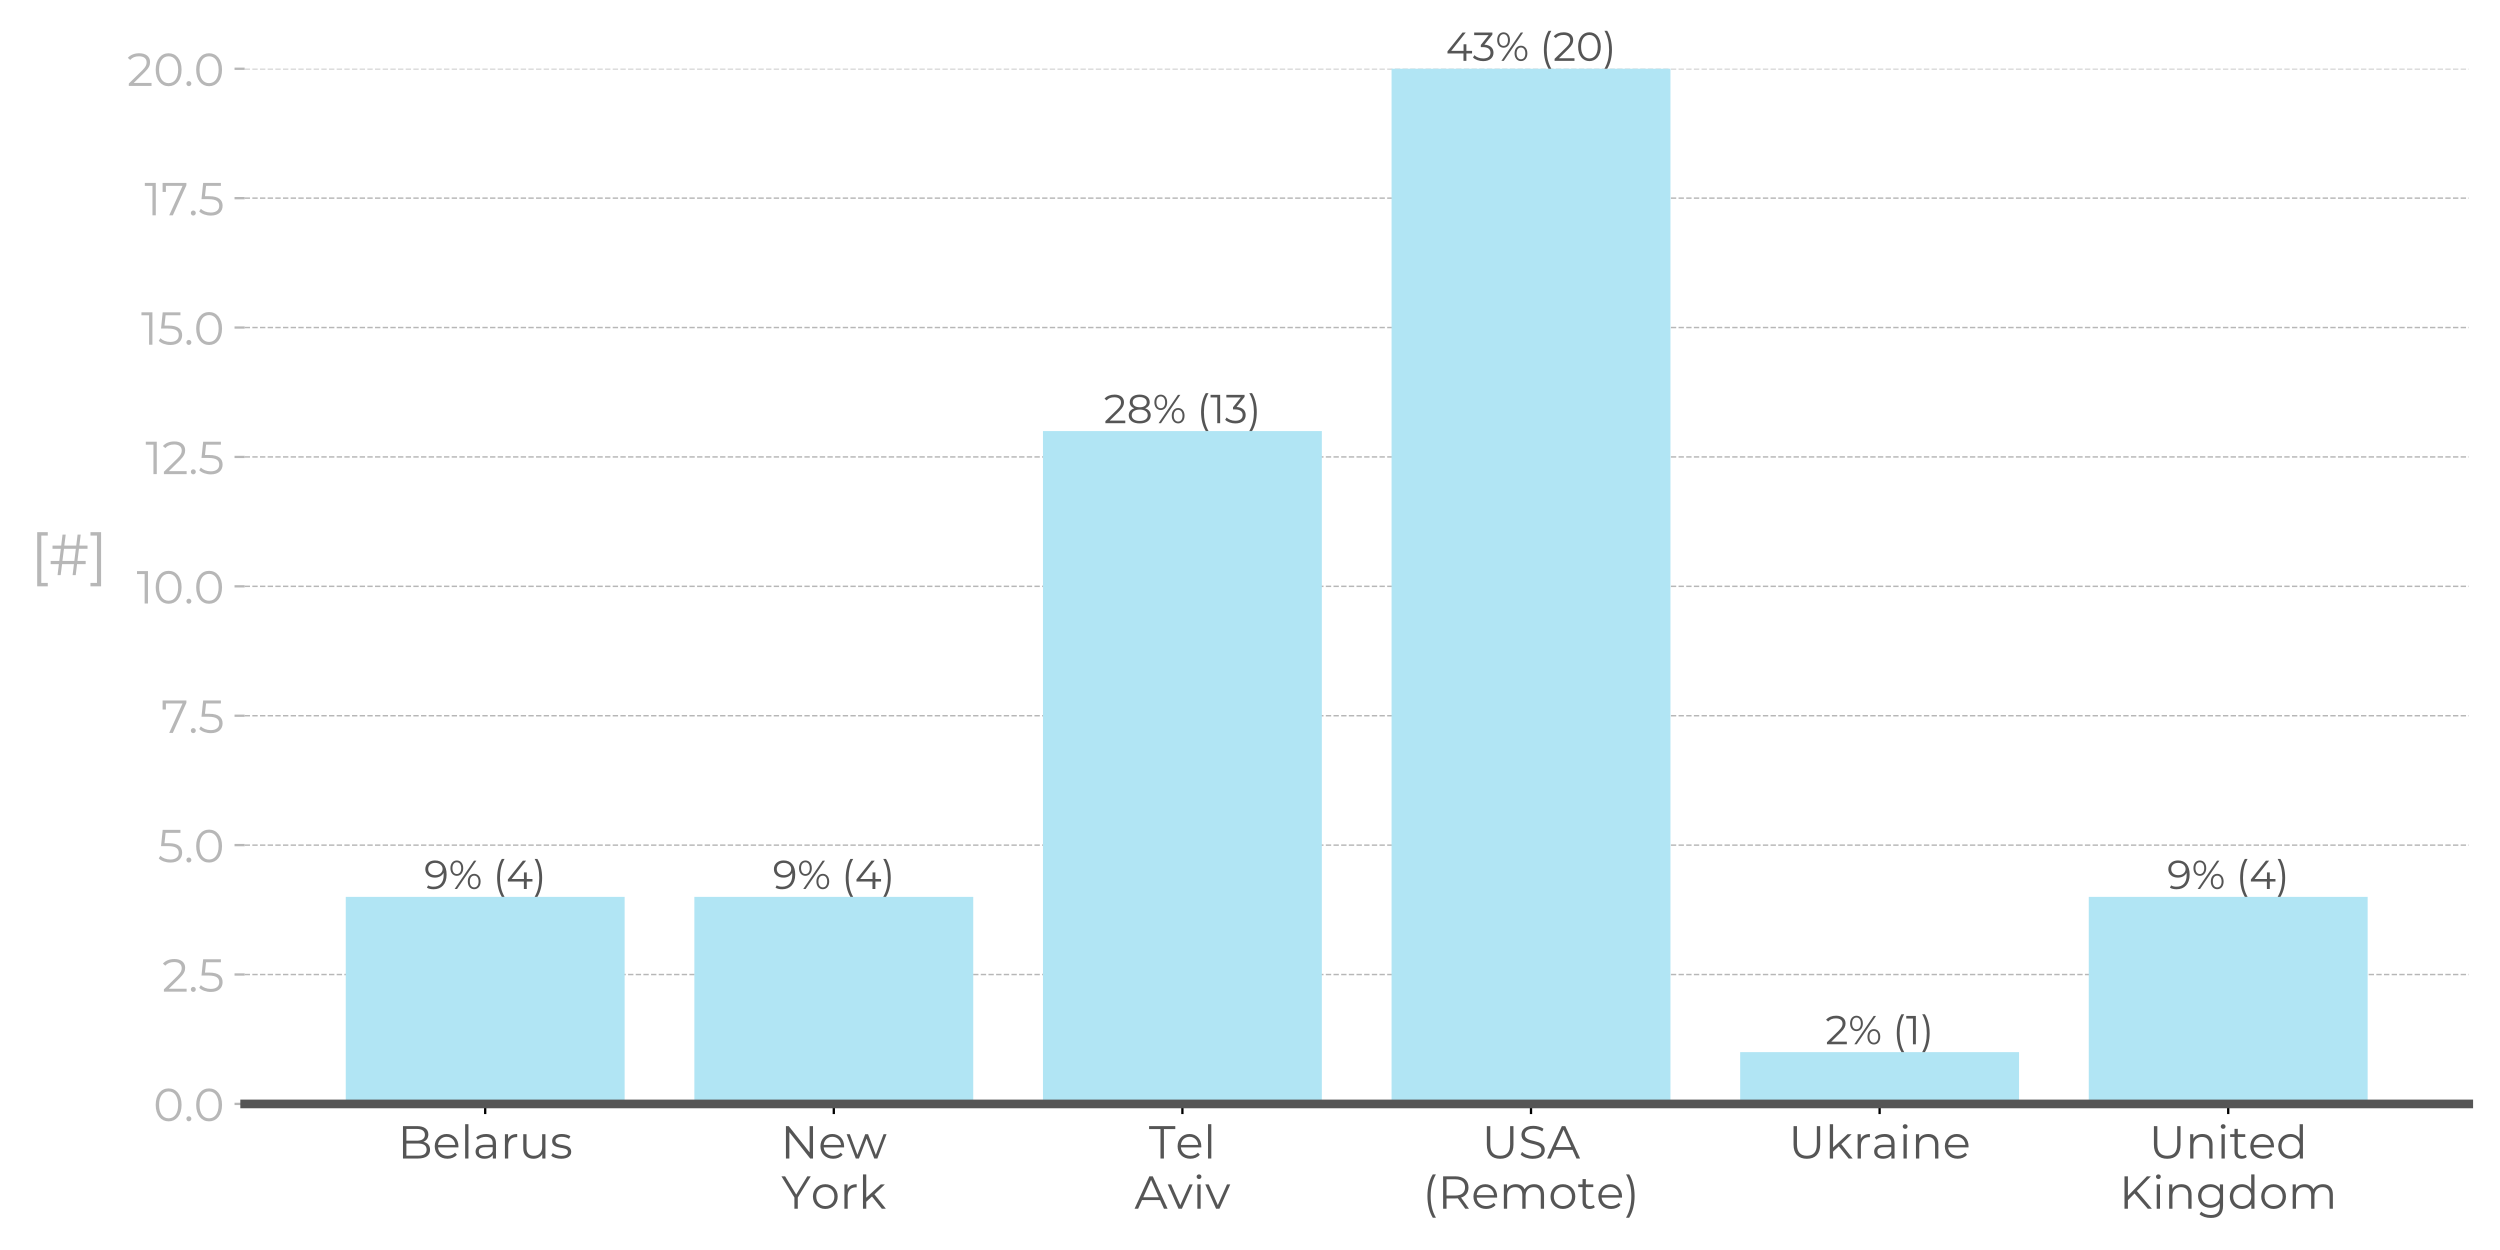
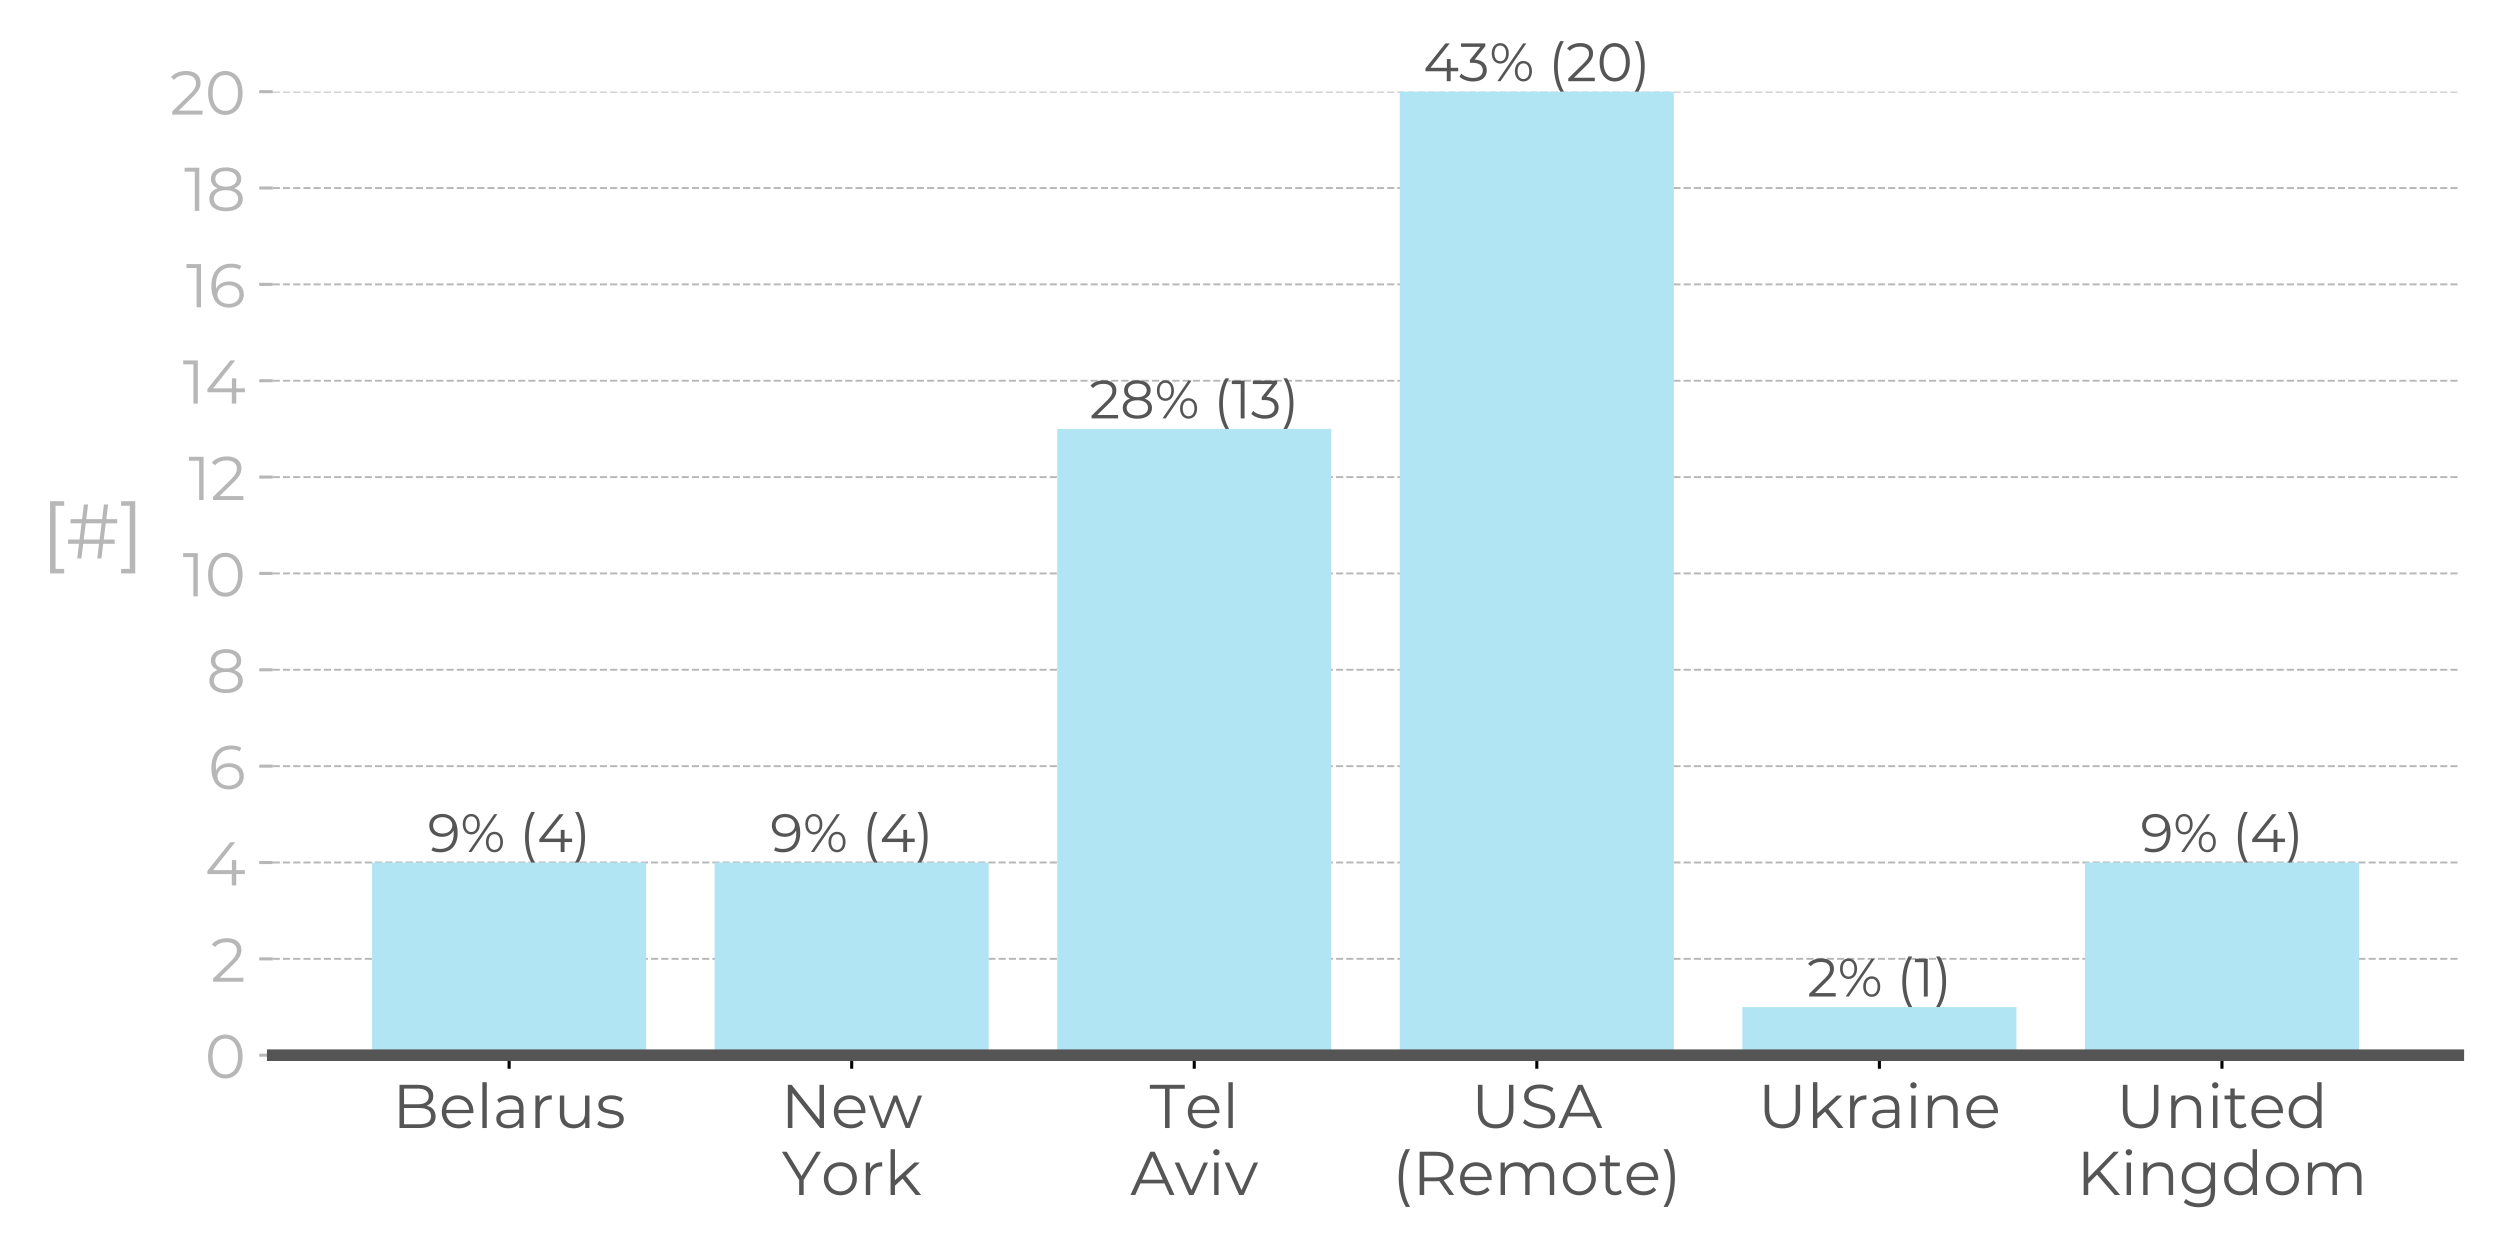
- <svg xmlns="http://www.w3.org/2000/svg" xmlns:xlink="http://www.w3.org/1999/xlink" width="864pt" height="432pt" viewBox="0 0 864 432" version="1.1">
+ <svg xmlns="http://www.w3.org/2000/svg" xmlns:xlink="http://www.w3.org/1999/xlink" width="648pt" height="324pt" viewBox="0 0 648 324" version="1.1">
  <defs>
    <style type="text/css">*{stroke-linejoin: round; stroke-linecap: butt}</style>
  </defs>
  <g id="figure_1">
    <g id="patch_1">
-       <path d="M 0 432  L 864 432  L 864 0  L 0 0  L 0 432  z " style="fill: none" />
+       <path d="M 0 324  L 648 324  L 648 0  L 0 0  L 0 324  z " style="fill: none" />
    </g>
    <g id="axes_1">
      <g id="patch_2">
-         <path d="M 84.555 381.512  L 853.2 381.512  L 853.2 23.76  L 84.555 23.76  L 84.555 381.512  z " style="fill: none" />
+         <path d="M 70.695 273.512  L 637.2 273.512  L 637.2 23.76  L 70.695 23.76  L 70.695 273.512  z " style="fill: none" />
      </g>
      <g id="matplotlib.axis_1">
        <g id="xtick_1">
          <g id="line2d_1">
            <defs>
-               <path id="m740f3456d2" d="M 0 0  L 0 3.5  " style="stroke: #000000; stroke-width: 0.8" />
+               <path id="m03cb2750bc" d="M 0 0  L 0 3.5  " style="stroke: #000000; stroke-width: 0.8" />
            </defs>
            <g>
-               <use xlink:href="#m740f3456d2" x="167.684" y="381.512" style="stroke: #000000; stroke-width: 0.8" />
+               <use xlink:href="#m03cb2750bc" x="131.963" y="273.512" style="stroke: #000000; stroke-width: 0.8" />
            </g>
          </g>
          <g id="text_1">
-             <g style="fill: #555555" transform="translate(137.4431 400.3845)scale(0.16 -0.16)">
+             <g style="fill: #555555" transform="translate(101.7215 292.3845)scale(0.16 -0.16)">
              <defs>
                <path id="Montserrat-Regular-42" d="M 3552 2310  C 3962 2477 4237 2816 4237 3328  C 4237 4058 3661 4480 2662 4480  L 730 4480  L 730 0  L 2790 0  C 3910 0 4474 435 4474 1197  C 4474 1805 4128 2182 3552 2310  z M 2630 4090  C 3347 4090 3763 3814 3763 3277  C 3763 2739 3347 2464 2630 2464  L 1203 2464  L 1203 4090  L 2630 4090  z M 2784 390  L 1203 390  L 1203 2074  L 2784 2074  C 3571 2074 4000 1818 4000 1235  C 4000 646 3571 390 2784 390  z " transform="scale(0.015625)" />
                <path id="Montserrat-Regular-65" d="M 3571 1683  C 3571 2694 2886 3392 1939 3392  C 992 3392 294 2682 294 1683  C 294 685 1011 -32 2061 -32  C 2592 -32 3059 160 3360 518  L 3104 813  C 2848 518 2483 371 2074 371  C 1338 371 800 838 749 1542  L 3565 1542  C 3565 1594 3571 1645 3571 1683  z M 1939 3002  C 2598 3002 3078 2541 3136 1882  L 749 1882  C 806 2541 1286 3002 1939 3002  z " transform="scale(0.015625)" />
                <path id="Montserrat-Regular-6c" d="M 634 0  L 1088 0  L 1088 4749  L 634 4749  L 634 0  z " transform="scale(0.015625)" />
                <path id="Montserrat-Regular-61" d="M 1811 3392  C 1280 3392 781 3226 442 2938  L 646 2598  C 922 2842 1331 2995 1766 2995  C 2394 2995 2720 2682 2720 2106  L 2720 1901  L 1651 1901  C 685 1901 352 1466 352 947  C 352 365 819 -32 1581 -32  C 2138 -32 2534 179 2739 525  L 2739 0  L 3174 0  L 3174 2086  C 3174 2957 2682 3392 1811 3392  z M 1651 326  C 1114 326 800 570 800 960  C 800 1306 1011 1562 1664 1562  L 2720 1562  L 2720 1011  C 2541 570 2163 326 1651 326  z " transform="scale(0.015625)" />
                <path id="Montserrat-Regular-72" d="M 1069 2707  L 1069 3366  L 634 3366  L 634 0  L 1088 0  L 1088 1715  C 1088 2509 1517 2957 2221 2957  C 2253 2957 2291 2950 2330 2950  L 2330 3392  C 1709 3392 1280 3155 1069 2707  z " transform="scale(0.015625)" />
                <path id="Montserrat-Regular-75" d="M 3213 3366  L 3213 1600  C 3213 832 2771 378 2067 378  C 1427 378 1056 742 1056 1459  L 1056 3366  L 602 3366  L 602 1414  C 602 448 1165 -32 2022 -32  C 2560 -32 2995 205 3232 614  L 3232 0  L 3667 0  L 3667 3366  L 3213 3366  z " transform="scale(0.015625)" />
                <path id="Montserrat-Regular-73" d="M 1536 -32  C 2413 -32 2925 346 2925 928  C 2925 2221 742 1536 742 2445  C 742 2765 1011 3002 1619 3002  C 1965 3002 2317 2918 2611 2714  L 2810 3078  C 2528 3270 2054 3392 1619 3392  C 762 3392 288 2982 288 2432  C 288 1101 2470 1792 2470 915  C 2470 582 2208 365 1568 365  C 1094 365 640 531 371 742  L 166 384  C 442 147 979 -32 1536 -32  z " transform="scale(0.015625)" />
              </defs>
              <use xlink:href="#Montserrat-Regular-42" />
              <use xlink:href="#Montserrat-Regular-65" x="75.4" />
              <use xlink:href="#Montserrat-Regular-6c" x="135.8" />
              <use xlink:href="#Montserrat-Regular-61" x="162.7" />
              <use xlink:href="#Montserrat-Regular-72" x="221.7" />
              <use xlink:href="#Montserrat-Regular-75" x="261.8" />
              <use xlink:href="#Montserrat-Regular-73" x="329.1" />
            </g>
          </g>
        </g>
        <g id="xtick_2">
          <g id="line2d_2">
            <g>
-               <use xlink:href="#m740f3456d2" x="288.162" y="381.512" style="stroke: #000000; stroke-width: 0.8" />
+               <use xlink:href="#m03cb2750bc" x="220.757" y="273.512" style="stroke: #000000; stroke-width: 0.8" />
            </g>
          </g>
          <g id="text_2">
-             <g style="fill: #555555" transform="translate(269.7928 400.3845)scale(0.16 -0.16)">
+             <g style="fill: #555555" transform="translate(202.3879 292.3845)scale(0.16 -0.16)">
              <defs>
                <path id="Montserrat-Regular-4e" d="M 4006 4480  L 4006 845  L 1120 4480  L 730 4480  L 730 0  L 1203 0  L 1203 3635  L 4083 0  L 4474 0  L 4474 4480  L 4006 4480  z " transform="scale(0.015625)" />
                <path id="Montserrat-Regular-77" d="M 5158 3366  L 4090 506  L 3014 3366  L 2624 3366  L 1542 506  L 486 3366  L 51 3366  L 1318 0  L 1747 0  L 2810 2758  L 3872 0  L 4301 0  L 5574 3366  L 5158 3366  z " transform="scale(0.015625)" />
              </defs>
              <use xlink:href="#Montserrat-Regular-4e" />
              <use xlink:href="#Montserrat-Regular-65" x="81.3" />
              <use xlink:href="#Montserrat-Regular-77" x="141.7" />
            </g>
-             <g style="fill: #555555" transform="translate(270.0503 417.7365)scale(0.16 -0.16)">
+             <g style="fill: #555555" transform="translate(202.6454 309.7365)scale(0.16 -0.16)">
              <defs>
                <path id="Montserrat-Regular-59" d="M 4058 4480  L 3584 4480  L 2048 1965  L 512 4480  L 6 4480  L 1798 1549  L 1798 0  L 2266 0  L 2266 1549  L 4058 4480  z " transform="scale(0.015625)" />
                <path id="Montserrat-Regular-6f" d="M 2010 -32  C 2995 -32 3718 685 3718 1683  C 3718 2682 2995 3392 2010 3392  C 1024 3392 294 2682 294 1683  C 294 685 1024 -32 2010 -32  z M 2010 371  C 1293 371 755 896 755 1683  C 755 2470 1293 2995 2010 2995  C 2726 2995 3258 2470 3258 1683  C 3258 896 2726 371 2010 371  z " transform="scale(0.015625)" />
                <path id="Montserrat-Regular-6b" d="M 3238 0  L 3795 0  L 2221 1990  L 3661 3366  L 3098 3366  L 1088 1530  L 1088 4749  L 634 4749  L 634 0  L 1088 0  L 1088 960  L 1882 1690  L 3238 0  z " transform="scale(0.015625)" />
              </defs>
              <use xlink:href="#Montserrat-Regular-59" />
              <use xlink:href="#Montserrat-Regular-6f" x="63.5" />
              <use xlink:href="#Montserrat-Regular-72" x="126.2" />
              <use xlink:href="#Montserrat-Regular-6b" x="166.3" />
            </g>
          </g>
        </g>
        <g id="xtick_3">
          <g id="line2d_3">
            <g>
-               <use xlink:href="#m740f3456d2" x="408.639" y="381.512" style="stroke: #000000; stroke-width: 0.8" />
+               <use xlink:href="#m03cb2750bc" x="309.551" y="273.512" style="stroke: #000000; stroke-width: 0.8" />
            </g>
          </g>
          <g id="text_3">
-             <g style="fill: #555555" transform="translate(397.0614 400.3845)scale(0.16 -0.16)">
+             <g style="fill: #555555" transform="translate(297.9731 292.3845)scale(0.16 -0.16)">
              <defs>
                <path id="Montserrat-Regular-54" d="M 1600 0  L 2074 0  L 2074 4070  L 3648 4070  L 3648 4480  L 26 4480  L 26 4070  L 1600 4070  L 1600 0  z " transform="scale(0.015625)" />
              </defs>
              <use xlink:href="#Montserrat-Regular-54" />
              <use xlink:href="#Montserrat-Regular-65" x="57.4" />
              <use xlink:href="#Montserrat-Regular-6c" x="117.8" />
            </g>
-             <g style="fill: #555555" transform="translate(392.0776 417.7365)scale(0.16 -0.16)">
+             <g style="fill: #555555" transform="translate(292.9893 309.7365)scale(0.16 -0.16)">
              <defs>
                <path id="Montserrat-Regular-41" d="M 4077 0  L 4576 0  L 2528 4480  L 2061 4480  L 13 0  L 506 0  L 1043 1197  L 3539 1197  L 4077 0  z M 1216 1581  L 2291 3987  L 3366 1581  L 1216 1581  z " transform="scale(0.015625)" />
                <path id="Montserrat-Regular-76" d="M 3014 3366  L 1741 499  L 480 3366  L 6 3366  L 1498 0  L 1965 0  L 3462 3366  L 3014 3366  z " transform="scale(0.015625)" />
                <path id="Montserrat-Regular-69" d="M 864 4102  C 1056 4102 1197 4250 1197 4435  C 1197 4608 1050 4749 864 4749  C 678 4749 531 4602 531 4429  C 531 4250 678 4102 864 4102  z M 634 0  L 1088 0  L 1088 3366  L 634 3366  L 634 0  z " transform="scale(0.015625)" />
              </defs>
              <use xlink:href="#Montserrat-Regular-41" />
              <use xlink:href="#Montserrat-Regular-76" x="71.7" />
              <use xlink:href="#Montserrat-Regular-69" x="125.9" />
              <use xlink:href="#Montserrat-Regular-76" x="152.8" />
            </g>
          </g>
        </g>
        <g id="xtick_4">
          <g id="line2d_4">
            <g>
-               <use xlink:href="#m740f3456d2" x="529.116" y="381.512" style="stroke: #000000; stroke-width: 0.8" />
+               <use xlink:href="#m03cb2750bc" x="398.344" y="273.512" style="stroke: #000000; stroke-width: 0.8" />
            </g>
          </g>
          <g id="text_4">
-             <g style="fill: #555555" transform="translate(512.1236 400.3845)scale(0.16 -0.16)">
+             <g style="fill: #555555" transform="translate(381.3519 292.3845)scale(0.16 -0.16)">
              <defs>
                <path id="Montserrat-Regular-55" d="M 2534 -38  C 3680 -38 4371 627 4371 1914  L 4371 4480  L 3910 4480  L 3910 1933  C 3910 870 3411 384 2534 384  C 1664 384 1165 870 1165 1933  L 1165 4480  L 691 4480  L 691 1914  C 691 627 1389 -38 2534 -38  z " transform="scale(0.015625)" />
                <path id="Montserrat-Regular-53" d="M 1965 -38  C 3110 -38 3635 525 3635 1184  C 3635 2816 877 2074 877 3302  C 877 3750 1242 4115 2061 4115  C 2458 4115 2906 3994 3290 3744  L 3450 4122  C 3091 4371 2566 4518 2061 4518  C 922 4518 410 3949 410 3290  C 410 1632 3168 2387 3168 1158  C 3168 717 2803 365 1965 365  C 1376 365 806 595 486 909  L 301 544  C 634 198 1293 -38 1965 -38  z " transform="scale(0.015625)" />
              </defs>
              <use xlink:href="#Montserrat-Regular-55" />
              <use xlink:href="#Montserrat-Regular-53" x="79.2" />
              <use xlink:href="#Montserrat-Regular-41" x="140.7" />
            </g>
-             <g style="fill: #555555" transform="translate(491.6511 417.7365)scale(0.16 -0.16)">
+             <g style="fill: #555555" transform="translate(360.8794 309.7365)scale(0.16 -0.16)">
              <defs>
                <path id="Montserrat-Regular-28" d="M 1408 -1242  L 1843 -1242  C 1338 -365 1114 614 1114 1754  C 1114 2893 1338 3872 1843 4749  L 1408 4749  C 934 3987 666 2931 666 1754  C 666 576 934 -467 1408 -1242  z " transform="scale(0.015625)" />
                <path id="Montserrat-Regular-52" d="M 4307 0  L 3213 1536  C 3866 1747 4237 2240 4237 2944  C 4237 3904 3546 4480 2406 4480  L 730 4480  L 730 0  L 1203 0  L 1203 1421  L 2406 1421  C 2534 1421 2650 1427 2765 1440  L 3789 0  L 4307 0  z M 2394 1824  L 1203 1824  L 1203 4070  L 2394 4070  C 3290 4070 3763 3661 3763 2944  C 3763 2240 3290 1824 2394 1824  z " transform="scale(0.015625)" />
                <path id="Montserrat-Regular-6d" d="M 4832 3392  C 4224 3392 3744 3117 3501 2682  C 3296 3155 2861 3392 2304 3392  C 1741 3392 1306 3155 1069 2752  L 1069 3366  L 634 3366  L 634 0  L 1088 0  L 1088 1766  C 1088 2534 1530 2982 2214 2982  C 2829 2982 3187 2618 3187 1907  L 3187 0  L 3642 0  L 3642 1766  C 3642 2534 4077 2982 4768 2982  C 5376 2982 5734 2618 5734 1907  L 5734 0  L 6189 0  L 6189 1952  C 6189 2918 5651 3392 4832 3392  z " transform="scale(0.015625)" />
                <path id="Montserrat-Regular-74" d="M 2246 531  C 2118 416 1933 358 1747 358  C 1370 358 1165 576 1165 973  L 1165 2982  L 2189 2982  L 2189 3366  L 1165 3366  L 1165 4102  L 710 4102  L 710 3366  L 109 3366  L 109 2982  L 710 2982  L 710 947  C 710 326 1062 -32 1696 -32  C 1958 -32 2227 45 2406 205  L 2246 531  z " transform="scale(0.015625)" />
                <path id="Montserrat-Regular-29" d="M 691 -1242  C 1171 -467 1440 576 1440 1754  C 1440 2931 1171 3987 691 4749  L 256 4749  C 768 3872 992 2893 992 1754  C 992 614 768 -365 256 -1242  L 691 -1242  z " transform="scale(0.015625)" />
              </defs>
              <use xlink:href="#Montserrat-Regular-28" />
              <use xlink:href="#Montserrat-Regular-52" x="32.9" />
              <use xlink:href="#Montserrat-Regular-65" x="105.2" />
              <use xlink:href="#Montserrat-Regular-6d" x="165.6" />
              <use xlink:href="#Montserrat-Regular-6f" x="271.7" />
              <use xlink:href="#Montserrat-Regular-74" x="334.4" />
              <use xlink:href="#Montserrat-Regular-65" x="375" />
              <use xlink:href="#Montserrat-Regular-29" x="435.4" />
            </g>
          </g>
        </g>
        <g id="xtick_5">
          <g id="line2d_5">
            <g>
-               <use xlink:href="#m740f3456d2" x="649.593" y="381.512" style="stroke: #000000; stroke-width: 0.8" />
+               <use xlink:href="#m03cb2750bc" x="487.138" y="273.512" style="stroke: #000000; stroke-width: 0.8" />
            </g>
          </g>
          <g id="text_5">
-             <g style="fill: #555555" transform="translate(618.1209 400.3845)scale(0.16 -0.16)">
+             <g style="fill: #555555" transform="translate(455.6658 292.3845)scale(0.16 -0.16)">
              <defs>
                <path id="Montserrat-Regular-6e" d="M 2349 3392  C 1766 3392 1312 3155 1069 2746  L 1069 3366  L 634 3366  L 634 0  L 1088 0  L 1088 1766  C 1088 2534 1542 2982 2266 2982  C 2906 2982 3277 2618 3277 1907  L 3277 0  L 3731 0  L 3731 1952  C 3731 2918 3168 3392 2349 3392  z " transform="scale(0.015625)" />
              </defs>
              <use xlink:href="#Montserrat-Regular-55" />
              <use xlink:href="#Montserrat-Regular-6b" x="79.2" />
              <use xlink:href="#Montserrat-Regular-72" x="139.3" />
              <use xlink:href="#Montserrat-Regular-61" x="179.4" />
              <use xlink:href="#Montserrat-Regular-69" x="238.4" />
              <use xlink:href="#Montserrat-Regular-6e" x="265.3" />
              <use xlink:href="#Montserrat-Regular-65" x="333" />
            </g>
          </g>
        </g>
        <g id="xtick_6">
          <g id="line2d_6">
            <g>
-               <use xlink:href="#m740f3456d2" x="770.071" y="381.512" style="stroke: #000000; stroke-width: 0.8" />
+               <use xlink:href="#m03cb2750bc" x="575.932" y="273.512" style="stroke: #000000; stroke-width: 0.8" />
            </g>
          </g>
          <g id="text_6">
-             <g style="fill: #555555" transform="translate(742.6619 400.3845)scale(0.16 -0.16)">
+             <g style="fill: #555555" transform="translate(548.5235 292.3845)scale(0.16 -0.16)">
              <defs>
                <path id="Montserrat-Regular-64" d="M 3251 4749  L 3251 2726  C 2970 3162 2509 3392 1971 3392  C 1011 3392 294 2701 294 1683  C 294 666 1011 -32 1971 -32  C 2528 -32 2995 211 3270 666  L 3270 0  L 3706 0  L 3706 4749  L 3251 4749  z M 2010 371  C 1293 371 755 896 755 1683  C 755 2470 1293 2995 2010 2995  C 2720 2995 3258 2470 3258 1683  C 3258 896 2720 371 2010 371  z " transform="scale(0.015625)" />
              </defs>
              <use xlink:href="#Montserrat-Regular-55" />
              <use xlink:href="#Montserrat-Regular-6e" x="79.2" />
              <use xlink:href="#Montserrat-Regular-69" x="146.9" />
              <use xlink:href="#Montserrat-Regular-74" x="173.8" />
              <use xlink:href="#Montserrat-Regular-65" x="214.4" />
              <use xlink:href="#Montserrat-Regular-64" x="274.8" />
            </g>
-             <g style="fill: #555555" transform="translate(732.3994 417.7365)scale(0.16 -0.16)">
+             <g style="fill: #555555" transform="translate(538.261 309.7365)scale(0.16 -0.16)">
              <defs>
                <path id="Montserrat-Regular-4b" d="M 3949 0  L 4512 0  L 2438 2451  L 4378 4480  L 3834 4480  L 1203 1773  L 1203 4480  L 730 4480  L 730 0  L 1203 0  L 1203 1178  L 2118 2106  L 3949 0  z " transform="scale(0.015625)" />
                <path id="Montserrat-Regular-67" d="M 3315 3366  L 3315 2720  C 3034 3162 2547 3392 1984 3392  C 1024 3392 294 2733 294 1766  C 294 800 1024 128 1984 128  C 2534 128 3014 352 3296 781  L 3296 352  C 3296 -480 2906 -870 2054 -870  C 1536 -870 1050 -698 730 -410  L 499 -755  C 851 -1088 1453 -1274 2067 -1274  C 3181 -1274 3750 -749 3750 410  L 3750 3366  L 3315 3366  z M 2029 531  C 1286 531 755 1037 755 1766  C 755 2496 1286 2995 2029 2995  C 2771 2995 3309 2496 3309 1766  C 3309 1037 2771 531 2029 531  z " transform="scale(0.015625)" />
              </defs>
              <use xlink:href="#Montserrat-Regular-4b" />
              <use xlink:href="#Montserrat-Regular-69" x="71.1" />
              <use xlink:href="#Montserrat-Regular-6e" x="98" />
              <use xlink:href="#Montserrat-Regular-67" x="165.7" />
              <use xlink:href="#Montserrat-Regular-64" x="234.3" />
              <use xlink:href="#Montserrat-Regular-6f" x="302.1" />
              <use xlink:href="#Montserrat-Regular-6d" x="364.8" />
            </g>
          </g>
        </g>
      </g>
      <g id="matplotlib.axis_2">
        <g id="ytick_1">
          <g id="line2d_7">
-             <path d="M 84.555 381.512  L 853.2 381.512  " clip-path="url(#pc2da66c2eb)" style="fill: none; stroke-dasharray: 1.85,0.8; stroke-dashoffset: 0; stroke: #b7b7b7; stroke-width: 0.5" />
+             <path d="M 70.695 273.512  L 637.2 273.512  " clip-path="url(#p6450c59e7a)" style="fill: none; stroke-dasharray: 1.85,0.8; stroke-dashoffset: 0; stroke: #b7b7b7; stroke-width: 0.5" />
          </g>
          <g id="line2d_8">
            <defs>
-               <path id="m0921809b55" d="M 0 0  L -3.5 0  " style="stroke: #b7b7b7; stroke-width: 0.8" />
+               <path id="m29f093a8fb" d="M 0 0  L -3.5 0  " style="stroke: #b7b7b7; stroke-width: 0.8" />
            </defs>
            <g>
-               <use xlink:href="#m0921809b55" x="84.555" y="381.512" style="fill: #b7b7b7; stroke: #b7b7b7; stroke-width: 0.8" />
+               <use xlink:href="#m29f093a8fb" x="70.695" y="273.512" style="fill: #b7b7b7; stroke: #b7b7b7; stroke-width: 0.8" />
            </g>
          </g>
          <g id="text_7">
-             <g style="fill: #b7b7b7" transform="translate(52.9775 387.4482)scale(0.16 -0.16)">
+             <g style="fill: #b7b7b7" transform="translate(53.1025 279.4482)scale(0.16 -0.16)">
              <defs>
                <path id="Montserrat-Regular-30" d="M 2118 -38  C 3155 -38 3910 813 3910 2240  C 3910 3667 3155 4518 2118 4518  C 1082 4518 333 3667 333 2240  C 333 813 1082 -38 2118 -38  z M 2118 384  C 1338 384 800 1043 800 2240  C 800 3437 1338 4096 2118 4096  C 2899 4096 3437 3437 3437 2240  C 3437 1043 2899 384 2118 384  z " transform="scale(0.015625)" />
-                 <path id="Montserrat-Regular-2e" d="M 678 -32  C 864 -32 1024 122 1024 320  C 1024 518 864 666 678 666  C 493 666 339 518 339 320  C 339 122 493 -32 678 -32  z " transform="scale(0.015625)" />
              </defs>
              <use xlink:href="#Montserrat-Regular-30" />
-               <use xlink:href="#Montserrat-Regular-2e" x="66.2" />
-               <use xlink:href="#Montserrat-Regular-30" x="87.4" />
            </g>
          </g>
        </g>
        <g id="ytick_2">
          <g id="line2d_9">
-             <path d="M 84.555 336.793  L 853.2 336.793  " clip-path="url(#pc2da66c2eb)" style="fill: none; stroke-dasharray: 1.85,0.8; stroke-dashoffset: 0; stroke: #b7b7b7; stroke-width: 0.5" />
+             <path d="M 70.695 248.537  L 637.2 248.537  " clip-path="url(#p6450c59e7a)" style="fill: none; stroke-dasharray: 1.85,0.8; stroke-dashoffset: 0; stroke: #b7b7b7; stroke-width: 0.5" />
          </g>
          <g id="line2d_10">
            <g>
-               <use xlink:href="#m0921809b55" x="84.555" y="336.793" style="fill: #b7b7b7; stroke: #b7b7b7; stroke-width: 0.8" />
+               <use xlink:href="#m29f093a8fb" x="70.695" y="248.537" style="fill: #b7b7b7; stroke: #b7b7b7; stroke-width: 0.8" />
            </g>
          </g>
          <g id="text_8">
-             <g style="fill: #b7b7b7" transform="translate(56.02 342.7292)scale(0.16 -0.16)">
+             <g style="fill: #b7b7b7" transform="translate(54.6075 254.4731)scale(0.16 -0.16)">
              <defs>
                <path id="Montserrat-Regular-32" d="M 928 410  L 2451 1907  C 3053 2496 3187 2880 3187 3309  C 3187 4058 2611 4518 1702 4518  C 1018 4518 461 4288 115 3878  L 442 3597  C 736 3936 1139 4096 1664 4096  C 2349 4096 2714 3776 2714 3258  C 2714 2950 2618 2650 2112 2150  L 250 326  L 250 0  L 3392 0  L 3392 410  L 928 410  z " transform="scale(0.015625)" />
-                 <path id="Montserrat-Regular-35" d="M 1510 2643  L 934 2643  L 1088 4070  L 3136 4070  L 3136 4480  L 685 4480  L 454 2234  L 1408 2234  C 2547 2234 2906 1875 2906 1299  C 2906 755 2502 384 1741 384  C 1165 384 653 602 365 902  L 141 538  C 486 186 1101 -38 1747 -38  C 2842 -38 3373 557 3373 1318  C 3373 2112 2861 2643 1510 2643  z " transform="scale(0.015625)" />
              </defs>
              <use xlink:href="#Montserrat-Regular-32" />
-               <use xlink:href="#Montserrat-Regular-2e" x="56.8" />
-               <use xlink:href="#Montserrat-Regular-35" x="78" />
            </g>
          </g>
        </g>
        <g id="ytick_3">
          <g id="line2d_11">
-             <path d="M 84.555 292.074  L 853.2 292.074  " clip-path="url(#pc2da66c2eb)" style="fill: none; stroke-dasharray: 1.85,0.8; stroke-dashoffset: 0; stroke: #b7b7b7; stroke-width: 0.5" />
+             <path d="M 70.695 223.562  L 637.2 223.562  " clip-path="url(#p6450c59e7a)" style="fill: none; stroke-dasharray: 1.85,0.8; stroke-dashoffset: 0; stroke: #b7b7b7; stroke-width: 0.5" />
          </g>
          <g id="line2d_12">
            <g>
-               <use xlink:href="#m0921809b55" x="84.555" y="292.074" style="fill: #b7b7b7; stroke: #b7b7b7; stroke-width: 0.8" />
+               <use xlink:href="#m29f093a8fb" x="70.695" y="223.562" style="fill: #b7b7b7; stroke: #b7b7b7; stroke-width: 0.8" />
            </g>
          </g>
          <g id="text_9">
-             <g style="fill: #b7b7b7" transform="translate(54.515 298.0102)scale(0.16 -0.16)">
-               <use xlink:href="#Montserrat-Regular-35" />
-               <use xlink:href="#Montserrat-Regular-2e" x="56.6" />
-               <use xlink:href="#Montserrat-Regular-30" x="77.8" />
+             <g style="fill: #b7b7b7" transform="translate(53.12 229.4978)scale(0.16 -0.16)">
+               <defs>
+                 <path id="Montserrat-Regular-34" d="M 4141 1587  L 3245 1587  L 3245 2624  L 2797 2624  L 2797 1587  L 851 1587  L 3142 4480  L 2630 4480  L 256 1510  L 256 1178  L 2784 1178  L 2784 0  L 3245 0  L 3245 1178  L 4141 1178  L 4141 1587  z " transform="scale(0.015625)" />
+               </defs>
+               <use xlink:href="#Montserrat-Regular-34" />
            </g>
          </g>
        </g>
        <g id="ytick_4">
          <g id="line2d_13">
-             <path d="M 84.555 247.355  L 853.2 247.355  " clip-path="url(#pc2da66c2eb)" style="fill: none; stroke-dasharray: 1.85,0.8; stroke-dashoffset: 0; stroke: #b7b7b7; stroke-width: 0.5" />
+             <path d="M 70.695 198.586  L 637.2 198.586  " clip-path="url(#p6450c59e7a)" style="fill: none; stroke-dasharray: 1.85,0.8; stroke-dashoffset: 0; stroke: #b7b7b7; stroke-width: 0.5" />
          </g>
          <g id="line2d_14">
            <g>
-               <use xlink:href="#m0921809b55" x="84.555" y="247.355" style="fill: #b7b7b7; stroke: #b7b7b7; stroke-width: 0.8" />
+               <use xlink:href="#m29f093a8fb" x="70.695" y="198.586" style="fill: #b7b7b7; stroke: #b7b7b7; stroke-width: 0.8" />
            </g>
          </g>
          <g id="text_10">
-             <g style="fill: #b7b7b7" transform="translate(55.6825 253.2912)scale(0.16 -0.16)">
-               <defs>
-                 <path id="Montserrat-Regular-37" d="M 205 4480  L 205 3232  L 659 3232  L 659 4070  L 2963 4070  L 1120 0  L 1619 0  L 3494 4154  L 3494 4480  L 205 4480  z " transform="scale(0.015625)" />
-               </defs>
-               <use xlink:href="#Montserrat-Regular-37" />
-               <use xlink:href="#Montserrat-Regular-2e" x="58.9" />
-               <use xlink:href="#Montserrat-Regular-35" x="80.1" />
+             <g style="fill: #b7b7b7" transform="translate(53.95 204.5226)scale(0.16 -0.16)">
+               <defs>
+                 <path id="Montserrat-Regular-36" d="M 2189 2682  C 1568 2682 1043 2406 819 1914  C 806 2048 800 2176 800 2278  C 800 3494 1421 4115 2387 4115  C 2720 4115 3027 4058 3258 3904  L 3443 4275  C 3162 4448 2784 4518 2381 4518  C 1165 4518 333 3725 333 2202  C 333 787 979 -38 2170 -38  C 3040 -38 3699 499 3699 1338  C 3699 2157 3078 2682 2189 2682  z M 2150 352  C 1376 352 966 819 966 1312  C 966 1869 1434 2291 2118 2291  C 2810 2291 3245 1914 3245 1325  C 3245 730 2797 352 2150 352  z " transform="scale(0.015625)" />
+               </defs>
+               <use xlink:href="#Montserrat-Regular-36" />
            </g>
          </g>
        </g>
        <g id="ytick_5">
          <g id="line2d_15">
-             <path d="M 84.555 202.636  L 853.2 202.636  " clip-path="url(#pc2da66c2eb)" style="fill: none; stroke-dasharray: 1.85,0.8; stroke-dashoffset: 0; stroke: #b7b7b7; stroke-width: 0.5" />
+             <path d="M 70.695 173.611  L 637.2 173.611  " clip-path="url(#p6450c59e7a)" style="fill: none; stroke-dasharray: 1.85,0.8; stroke-dashoffset: 0; stroke: #b7b7b7; stroke-width: 0.5" />
          </g>
          <g id="line2d_16">
            <g>
-               <use xlink:href="#m0921809b55" x="84.555" y="202.636" style="fill: #b7b7b7; stroke: #b7b7b7; stroke-width: 0.8" />
+               <use xlink:href="#m29f093a8fb" x="70.695" y="173.611" style="fill: #b7b7b7; stroke: #b7b7b7; stroke-width: 0.8" />
            </g>
          </g>
          <g id="text_11">
-             <g style="fill: #b7b7b7" transform="translate(47.2025 208.5722)scale(0.16 -0.16)">
+             <g style="fill: #b7b7b7" transform="translate(53.4875 179.5474)scale(0.16 -0.16)">
+               <defs>
+                 <path id="Montserrat-Regular-38" d="M 2899 2349  C 3360 2528 3616 2867 3616 3334  C 3616 4064 2982 4518 2035 4518  C 1088 4518 467 4064 467 3334  C 467 2867 717 2528 1171 2349  C 614 2163 307 1786 307 1248  C 307 454 960 -38 2035 -38  C 3104 -38 3776 454 3776 1248  C 3776 1779 3462 2163 2899 2349  z M 928 3322  C 928 3821 1357 4128 2035 4128  C 2707 4128 3149 3821 3149 3315  C 3149 2829 2733 2515 2035 2515  C 1338 2515 928 2829 928 3322  z M 2035 352  C 1242 352 774 698 774 1254  C 774 1805 1242 2150 2035 2150  C 2829 2150 3302 1805 3302 1254  C 3302 698 2829 352 2035 352  z " transform="scale(0.015625)" />
+               </defs>
+               <use xlink:href="#Montserrat-Regular-38" />
+             </g>
+           </g>
+         </g>
+         <g id="ytick_6">
+           <g id="line2d_17">
+             <path d="M 70.695 148.636  L 637.2 148.636  " clip-path="url(#p6450c59e7a)" style="fill: none; stroke-dasharray: 1.85,0.8; stroke-dashoffset: 0; stroke: #b7b7b7; stroke-width: 0.5" />
+           </g>
+           <g id="line2d_18">
+             <g>
+               <use xlink:href="#m29f093a8fb" x="70.695" y="148.636" style="fill: #b7b7b7; stroke: #b7b7b7; stroke-width: 0.8" />
+             </g>
+           </g>
+           <g id="text_12">
+             <g style="fill: #b7b7b7" transform="translate(47.3275 154.5722)scale(0.16 -0.16)">
              <defs>
                <path id="Montserrat-Regular-31" d="M 58 4480  L 58 4070  L 1114 4070  L 1114 0  L 1574 0  L 1574 4480  L 58 4480  z " transform="scale(0.015625)" />
              </defs>
              <use xlink:href="#Montserrat-Regular-31" />
              <use xlink:href="#Montserrat-Regular-30" x="36.1" />
-               <use xlink:href="#Montserrat-Regular-2e" x="102.3" />
-               <use xlink:href="#Montserrat-Regular-30" x="123.5" />
-             </g>
-           </g>
-         </g>
-         <g id="ytick_6">
-           <g id="line2d_17">
-             <path d="M 84.555 157.917  L 853.2 157.917  " clip-path="url(#pc2da66c2eb)" style="fill: none; stroke-dasharray: 1.85,0.8; stroke-dashoffset: 0; stroke: #b7b7b7; stroke-width: 0.5" />
-           </g>
-           <g id="line2d_18">
-             <g>
-               <use xlink:href="#m0921809b55" x="84.555" y="157.917" style="fill: #b7b7b7; stroke: #b7b7b7; stroke-width: 0.8" />
-             </g>
-           </g>
-           <g id="text_12">
-             <g style="fill: #b7b7b7" transform="translate(50.245 163.8533)scale(0.16 -0.16)">
+             </g>
+           </g>
+         </g>
+         <g id="ytick_7">
+           <g id="line2d_19">
+             <path d="M 70.695 123.661  L 637.2 123.661  " clip-path="url(#p6450c59e7a)" style="fill: none; stroke-dasharray: 1.85,0.8; stroke-dashoffset: 0; stroke: #b7b7b7; stroke-width: 0.5" />
+           </g>
+           <g id="line2d_20">
+             <g>
+               <use xlink:href="#m29f093a8fb" x="70.695" y="123.661" style="fill: #b7b7b7; stroke: #b7b7b7; stroke-width: 0.8" />
+             </g>
+           </g>
+           <g id="text_13">
+             <g style="fill: #b7b7b7" transform="translate(48.8325 129.597)scale(0.16 -0.16)">
              <use xlink:href="#Montserrat-Regular-31" />
              <use xlink:href="#Montserrat-Regular-32" x="36.1" />
-               <use xlink:href="#Montserrat-Regular-2e" x="92.9" />
-               <use xlink:href="#Montserrat-Regular-35" x="114.1" />
-             </g>
-           </g>
-         </g>
-         <g id="ytick_7">
-           <g id="line2d_19">
-             <path d="M 84.555 113.198  L 853.2 113.198  " clip-path="url(#pc2da66c2eb)" style="fill: none; stroke-dasharray: 1.85,0.8; stroke-dashoffset: 0; stroke: #b7b7b7; stroke-width: 0.5" />
-           </g>
-           <g id="line2d_20">
-             <g>
-               <use xlink:href="#m0921809b55" x="84.555" y="113.198" style="fill: #b7b7b7; stroke: #b7b7b7; stroke-width: 0.8" />
-             </g>
-           </g>
-           <g id="text_13">
-             <g style="fill: #b7b7b7" transform="translate(48.74 119.1342)scale(0.16 -0.16)">
-               <use xlink:href="#Montserrat-Regular-31" />
-               <use xlink:href="#Montserrat-Regular-35" x="36.1" />
-               <use xlink:href="#Montserrat-Regular-2e" x="92.7" />
-               <use xlink:href="#Montserrat-Regular-30" x="113.9" />
            </g>
          </g>
        </g>
        <g id="ytick_8">
          <g id="line2d_21">
-             <path d="M 84.555 68.479  L 853.2 68.479  " clip-path="url(#pc2da66c2eb)" style="fill: none; stroke-dasharray: 1.85,0.8; stroke-dashoffset: 0; stroke: #b7b7b7; stroke-width: 0.5" />
+             <path d="M 70.695 98.686  L 637.2 98.686  " clip-path="url(#p6450c59e7a)" style="fill: none; stroke-dasharray: 1.85,0.8; stroke-dashoffset: 0; stroke: #b7b7b7; stroke-width: 0.5" />
          </g>
          <g id="line2d_22">
            <g>
-               <use xlink:href="#m0921809b55" x="84.555" y="68.479" style="fill: #b7b7b7; stroke: #b7b7b7; stroke-width: 0.8" />
+               <use xlink:href="#m29f093a8fb" x="70.695" y="98.686" style="fill: #b7b7b7; stroke: #b7b7b7; stroke-width: 0.8" />
            </g>
          </g>
          <g id="text_14">
-             <g style="fill: #b7b7b7" transform="translate(49.9075 74.41525)scale(0.16 -0.16)">
+             <g style="fill: #b7b7b7" transform="translate(47.345 104.6218)scale(0.16 -0.16)">
              <use xlink:href="#Montserrat-Regular-31" />
-               <use xlink:href="#Montserrat-Regular-37" x="36.1" />
-               <use xlink:href="#Montserrat-Regular-2e" x="95" />
-               <use xlink:href="#Montserrat-Regular-35" x="116.2" />
+               <use xlink:href="#Montserrat-Regular-34" x="36.1" />
            </g>
          </g>
        </g>
        <g id="ytick_9">
          <g id="line2d_23">
-             <path d="M 84.555 23.76  L 853.2 23.76  " clip-path="url(#pc2da66c2eb)" style="fill: none; stroke-dasharray: 1.85,0.8; stroke-dashoffset: 0; stroke: #b7b7b7; stroke-width: 0.5" />
+             <path d="M 70.695 73.71  L 637.2 73.71  " clip-path="url(#p6450c59e7a)" style="fill: none; stroke-dasharray: 1.85,0.8; stroke-dashoffset: 0; stroke: #b7b7b7; stroke-width: 0.5" />
          </g>
          <g id="line2d_24">
            <g>
-               <use xlink:href="#m0921809b55" x="84.555" y="23.76" style="fill: #b7b7b7; stroke: #b7b7b7; stroke-width: 0.8" />
+               <use xlink:href="#m29f093a8fb" x="70.695" y="73.71" style="fill: #b7b7b7; stroke: #b7b7b7; stroke-width: 0.8" />
            </g>
          </g>
          <g id="text_15">
-             <g style="fill: #b7b7b7" transform="translate(43.89 29.69625)scale(0.16 -0.16)">
+             <g style="fill: #b7b7b7" transform="translate(48.175 79.64665)scale(0.16 -0.16)">
+               <use xlink:href="#Montserrat-Regular-31" />
+               <use xlink:href="#Montserrat-Regular-36" x="36.1" />
+             </g>
+           </g>
+         </g>
+         <g id="ytick_10">
+           <g id="line2d_25">
+             <path d="M 70.695 48.735  L 637.2 48.735  " clip-path="url(#p6450c59e7a)" style="fill: none; stroke-dasharray: 1.85,0.8; stroke-dashoffset: 0; stroke: #b7b7b7; stroke-width: 0.5" />
+           </g>
+           <g id="line2d_26">
+             <g>
+               <use xlink:href="#m29f093a8fb" x="70.695" y="48.735" style="fill: #b7b7b7; stroke: #b7b7b7; stroke-width: 0.8" />
+             </g>
+           </g>
+           <g id="text_16">
+             <g style="fill: #b7b7b7" transform="translate(47.7125 54.67145)scale(0.16 -0.16)">
+               <use xlink:href="#Montserrat-Regular-31" />
+               <use xlink:href="#Montserrat-Regular-38" x="36.1" />
+             </g>
+           </g>
+         </g>
+         <g id="ytick_11">
+           <g id="line2d_27">
+             <path d="M 70.695 23.76  L 637.2 23.76  " clip-path="url(#p6450c59e7a)" style="fill: none; stroke-dasharray: 1.85,0.8; stroke-dashoffset: 0; stroke: #b7b7b7; stroke-width: 0.5" />
+           </g>
+           <g id="line2d_28">
+             <g>
+               <use xlink:href="#m29f093a8fb" x="70.695" y="23.76" style="fill: #b7b7b7; stroke: #b7b7b7; stroke-width: 0.8" />
+             </g>
+           </g>
+           <g id="text_17">
+             <g style="fill: #b7b7b7" transform="translate(44.015 29.69625)scale(0.16 -0.16)">
              <use xlink:href="#Montserrat-Regular-32" />
              <use xlink:href="#Montserrat-Regular-30" x="56.8" />
-               <use xlink:href="#Montserrat-Regular-2e" x="123" />
-               <use xlink:href="#Montserrat-Regular-30" x="144.2" />
-             </g>
-           </g>
-         </g>
-         <g id="text_16">
-           <g style="fill: #b7b7b7" transform="translate(10.57125 198.7548)scale(0.2 -0.2)">
+             </g>
+           </g>
+         </g>
+         <g id="text_18">
+           <g style="fill: #b7b7b7" transform="translate(10.69625 144.7548)scale(0.2 -0.2)">
            <defs>
              <path id="Montserrat-Regular-5b" d="M 730 -1242  L 1901 -1242  L 1901 -864  L 1184 -864  L 1184 4371  L 1901 4371  L 1901 4749  L 730 4749  L 730 -1242  z " transform="scale(0.015625)" />
              <path id="Montserrat-Regular-23" d="M 4262 2912  L 4262 3264  L 3360 3264  L 3507 4480  L 3162 4480  L 3014 3264  L 1696 3264  L 1850 4480  L 1498 4480  L 1350 3264  L 390 3264  L 390 2912  L 1306 2912  L 1139 1568  L 186 1568  L 186 1216  L 1094 1216  L 947 0  L 1293 0  L 1446 1216  L 2758 1216  L 2611 0  L 2957 0  L 3104 1216  L 4058 1216  L 4058 1568  L 3149 1568  L 3315 2912  L 4262 2912  z M 2803 1568  L 1485 1568  L 1658 2912  L 2970 2912  L 2803 1568  z " transform="scale(0.015625)" />
              <path id="Montserrat-Regular-5d" d="M 1306 -1242  L 1306 4749  L 134 4749  L 134 4371  L 851 4371  L 851 -864  L 134 -864  L 134 -1242  L 1306 -1242  z " transform="scale(0.015625)" />
            </defs>
            <use xlink:href="#Montserrat-Regular-5b" />
            <use xlink:href="#Montserrat-Regular-23" x="31.8" />
            <use xlink:href="#Montserrat-Regular-5d" x="101.4" />
          </g>
        </g>
      </g>
      <g id="patch_3">
-         <path d="M 119.493 381.512  L 215.875 381.512  L 215.875 309.962  L 119.493 309.962  z " clip-path="url(#pc2da66c2eb)" style="fill: #b1e5f4" />
+         <path d="M 96.445 273.512  L 167.48 273.512  L 167.48 223.562  L 96.445 223.562  z " clip-path="url(#p6450c59e7a)" style="fill: #b1e5f4" />
      </g>
      <g id="patch_4">
-         <path d="M 239.971 381.512  L 336.353 381.512  L 336.353 309.962  L 239.971 309.962  z " clip-path="url(#pc2da66c2eb)" style="fill: #b1e5f4" />
+         <path d="M 185.239 273.512  L 256.274 273.512  L 256.274 223.562  L 185.239 223.562  z " clip-path="url(#p6450c59e7a)" style="fill: #b1e5f4" />
      </g>
      <g id="patch_5">
-         <path d="M 360.448 381.512  L 456.83 381.512  L 456.83 148.973  L 360.448 148.973  z " clip-path="url(#pc2da66c2eb)" style="fill: #b1e5f4" />
+         <path d="M 274.033 273.512  L 345.068 273.512  L 345.068 111.173  L 274.033 111.173  z " clip-path="url(#p6450c59e7a)" style="fill: #b1e5f4" />
      </g>
      <g id="patch_6">
-         <path d="M 480.925 381.512  L 577.307 381.512  L 577.307 23.76  L 480.925 23.76  z " clip-path="url(#pc2da66c2eb)" style="fill: #b1e5f4" />
+         <path d="M 362.827 273.512  L 433.862 273.512  L 433.862 23.76  L 362.827 23.76  z " clip-path="url(#p6450c59e7a)" style="fill: #b1e5f4" />
      </g>
      <g id="patch_7">
-         <path d="M 601.403 381.512  L 697.784 381.512  L 697.784 363.624  L 601.403 363.624  z " clip-path="url(#pc2da66c2eb)" style="fill: #b1e5f4" />
+         <path d="M 451.621 273.512  L 522.656 273.512  L 522.656 261.024  L 451.621 261.024  z " clip-path="url(#p6450c59e7a)" style="fill: #b1e5f4" />
      </g>
      <g id="patch_8">
-         <path d="M 721.88 381.512  L 818.262 381.512  L 818.262 309.962  L 721.88 309.962  z " clip-path="url(#pc2da66c2eb)" style="fill: #b1e5f4" />
-       </g>
-       <g id="text_17">
-         <g style="fill: #555555" transform="translate(146.5498 307.2447)scale(0.14 -0.14)">
+         <path d="M 540.415 273.512  L 611.45 273.512  L 611.45 223.562  L 540.415 223.562  z " clip-path="url(#p6450c59e7a)" style="fill: #b1e5f4" />
+       </g>
+       <g id="text_19">
+         <g style="fill: #555555" transform="translate(110.8283 220.8447)scale(0.14 -0.14)">
          <defs>
            <path id="Montserrat-Regular-39" d="M 1728 4518  C 858 4518 198 3981 198 3142  C 198 2323 819 1798 1709 1798  C 2330 1798 2854 2074 3078 2566  C 3091 2432 3098 2304 3098 2202  C 3098 986 2477 365 1510 365  C 1178 365 870 422 640 576  L 454 205  C 736 32 1114 -38 1517 -38  C 2733 -38 3565 755 3565 2278  C 3565 3693 2918 4518 1728 4518  z M 1779 2189  C 1088 2189 653 2566 653 3155  C 653 3750 1101 4128 1747 4128  C 2522 4128 2931 3661 2931 3168  C 2931 2611 2464 2189 1779 2189  z " transform="scale(0.015625)" />
            <path id="Montserrat-Regular-25" d="M 1280 2080  C 1875 2080 2291 2560 2291 3296  C 2291 4032 1875 4512 1280 4512  C 678 4512 269 4026 269 3296  C 269 2566 678 2080 1280 2080  z M 934 0  L 1312 0  L 4371 4480  L 3994 4480  L 934 0  z M 1280 2368  C 858 2368 589 2720 589 3296  C 589 3872 858 4224 1280 4224  C 1696 4224 1971 3878 1971 3296  C 1971 2714 1696 2368 1280 2368  z M 4026 -32  C 4627 -32 5037 454 5037 1184  C 5037 1914 4627 2400 4026 2400  C 3430 2400 3014 1914 3014 1184  C 3014 454 3430 -32 4026 -32  z M 4026 256  C 3610 256 3334 602 3334 1184  C 3334 1766 3610 2112 4026 2112  C 4448 2112 4717 1760 4717 1184  C 4717 608 4448 256 4026 256  z " transform="scale(0.015625)" />
            <path id="Montserrat-Regular-20" transform="scale(0.015625)" />
-             <path id="Montserrat-Regular-34" d="M 4141 1587  L 3245 1587  L 3245 2624  L 2797 2624  L 2797 1587  L 851 1587  L 3142 4480  L 2630 4480  L 256 1510  L 256 1178  L 2784 1178  L 2784 0  L 3245 0  L 3245 1178  L 4141 1178  L 4141 1587  z " transform="scale(0.015625)" />
          </defs>
          <use xlink:href="#Montserrat-Regular-39" />
          <use xlink:href="#Montserrat-Regular-25" x="60.9" />
          <use xlink:href="#Montserrat-Regular-20" x="143.8" />
          <use xlink:href="#Montserrat-Regular-28" x="170" />
          <use xlink:href="#Montserrat-Regular-34" x="202.9" />
          <use xlink:href="#Montserrat-Regular-29" x="269" />
        </g>
      </g>
-       <g id="text_18">
-         <g style="fill: #555555" transform="translate(267.0271 307.2447)scale(0.14 -0.14)">
+       <g id="text_20">
+         <g style="fill: #555555" transform="translate(199.6221 220.8447)scale(0.14 -0.14)">
          <use xlink:href="#Montserrat-Regular-39" />
          <use xlink:href="#Montserrat-Regular-25" x="60.9" />
          <use xlink:href="#Montserrat-Regular-20" x="143.8" />
          <use xlink:href="#Montserrat-Regular-28" x="170" />
          <use xlink:href="#Montserrat-Regular-34" x="202.9" />
          <use xlink:href="#Montserrat-Regular-29" x="269" />
        </g>
      </g>
-       <g id="text_19">
-         <g style="fill: #555555" transform="translate(381.4778 146.2563)scale(0.14 -0.14)">
+       <g id="text_21">
+         <g style="fill: #555555" transform="translate(282.3895 108.4563)scale(0.14 -0.14)">
          <defs>
-             <path id="Montserrat-Regular-38" d="M 2899 2349  C 3360 2528 3616 2867 3616 3334  C 3616 4064 2982 4518 2035 4518  C 1088 4518 467 4064 467 3334  C 467 2867 717 2528 1171 2349  C 614 2163 307 1786 307 1248  C 307 454 960 -38 2035 -38  C 3104 -38 3776 454 3776 1248  C 3776 1779 3462 2163 2899 2349  z M 928 3322  C 928 3821 1357 4128 2035 4128  C 2707 4128 3149 3821 3149 3315  C 3149 2829 2733 2515 2035 2515  C 1338 2515 928 2829 928 3322  z M 2035 352  C 1242 352 774 698 774 1254  C 774 1805 1242 2150 2035 2150  C 2829 2150 3302 1805 3302 1254  C 3302 698 2829 352 2035 352  z " transform="scale(0.015625)" />
            <path id="Montserrat-Regular-33" d="M 1856 2560  L 3123 4154  L 3123 4480  L 243 4480  L 243 4070  L 2534 4070  L 1293 2515  L 1293 2176  L 1613 2176  C 2445 2176 2822 1824 2822 1286  C 2822 730 2413 384 1670 384  C 1088 384 570 602 282 902  L 58 538  C 403 186 1024 -38 1670 -38  C 2752 -38 3296 538 3296 1286  C 3296 2003 2816 2509 1856 2560  z " transform="scale(0.015625)" />
          </defs>
          <use xlink:href="#Montserrat-Regular-32" />
          <use xlink:href="#Montserrat-Regular-38" x="56.8" />
          <use xlink:href="#Montserrat-Regular-25" x="120.6" />
          <use xlink:href="#Montserrat-Regular-20" x="203.5" />
          <use xlink:href="#Montserrat-Regular-28" x="229.7" />
          <use xlink:href="#Montserrat-Regular-31" x="262.6" />
          <use xlink:href="#Montserrat-Regular-33" x="298.7" />
          <use xlink:href="#Montserrat-Regular-29" x="355.1" />
        </g>
      </g>
-       <g id="text_20">
-         <g style="fill: #555555" transform="translate(499.6866 21.04312)scale(0.14 -0.14)">
+       <g id="text_22">
+         <g style="fill: #555555" transform="translate(368.9149 21.04312)scale(0.14 -0.14)">
          <use xlink:href="#Montserrat-Regular-34" />
          <use xlink:href="#Montserrat-Regular-33" x="66.1" />
          <use xlink:href="#Montserrat-Regular-25" x="122.5" />
          <use xlink:href="#Montserrat-Regular-20" x="205.4" />
          <use xlink:href="#Montserrat-Regular-28" x="231.6" />
          <use xlink:href="#Montserrat-Regular-32" x="264.5" />
          <use xlink:href="#Montserrat-Regular-30" x="321.3" />
          <use xlink:href="#Montserrat-Regular-29" x="387.5" />
        </g>
      </g>
-       <g id="text_21">
-         <g style="fill: #555555" transform="translate(630.8465 360.9075)scale(0.14 -0.14)">
+       <g id="text_23">
+         <g style="fill: #555555" transform="translate(468.3915 258.3075)scale(0.14 -0.14)">
          <use xlink:href="#Montserrat-Regular-32" />
          <use xlink:href="#Montserrat-Regular-25" x="56.8" />
          <use xlink:href="#Montserrat-Regular-20" x="139.7" />
          <use xlink:href="#Montserrat-Regular-28" x="165.9" />
          <use xlink:href="#Montserrat-Regular-31" x="198.8" />
          <use xlink:href="#Montserrat-Regular-29" x="234.9" />
        </g>
      </g>
-       <g id="text_22">
-         <g style="fill: #555555" transform="translate(748.9362 307.2447)scale(0.14 -0.14)">
+       <g id="text_24">
+         <g style="fill: #555555" transform="translate(554.7977 220.8447)scale(0.14 -0.14)">
          <use xlink:href="#Montserrat-Regular-39" />
          <use xlink:href="#Montserrat-Regular-25" x="60.9" />
          <use xlink:href="#Montserrat-Regular-20" x="143.8" />
          <use xlink:href="#Montserrat-Regular-28" x="170" />
          <use xlink:href="#Montserrat-Regular-34" x="202.9" />
          <use xlink:href="#Montserrat-Regular-29" x="269" />
        </g>
      </g>
-       <g id="line2d_25">
-         <path d="M 84.555 381.512  L 853.2 381.512  " style="fill: none; stroke: #555555; stroke-width: 3; stroke-linecap: square" />
+       <g id="line2d_29">
+         <path d="M 70.695 273.512  L 637.2 273.512  " style="fill: none; stroke: #555555; stroke-width: 3; stroke-linecap: square" />
      </g>
    </g>
  </g>
  <defs>
-     <clipPath id="pc2da66c2eb">
-       <rect x="84.555" y="23.76" width="768.645" height="357.752" />
+     <clipPath id="p6450c59e7a">
+       <rect x="70.695" y="23.76" width="566.505" height="249.752" />
    </clipPath>
  </defs>
</svg>
